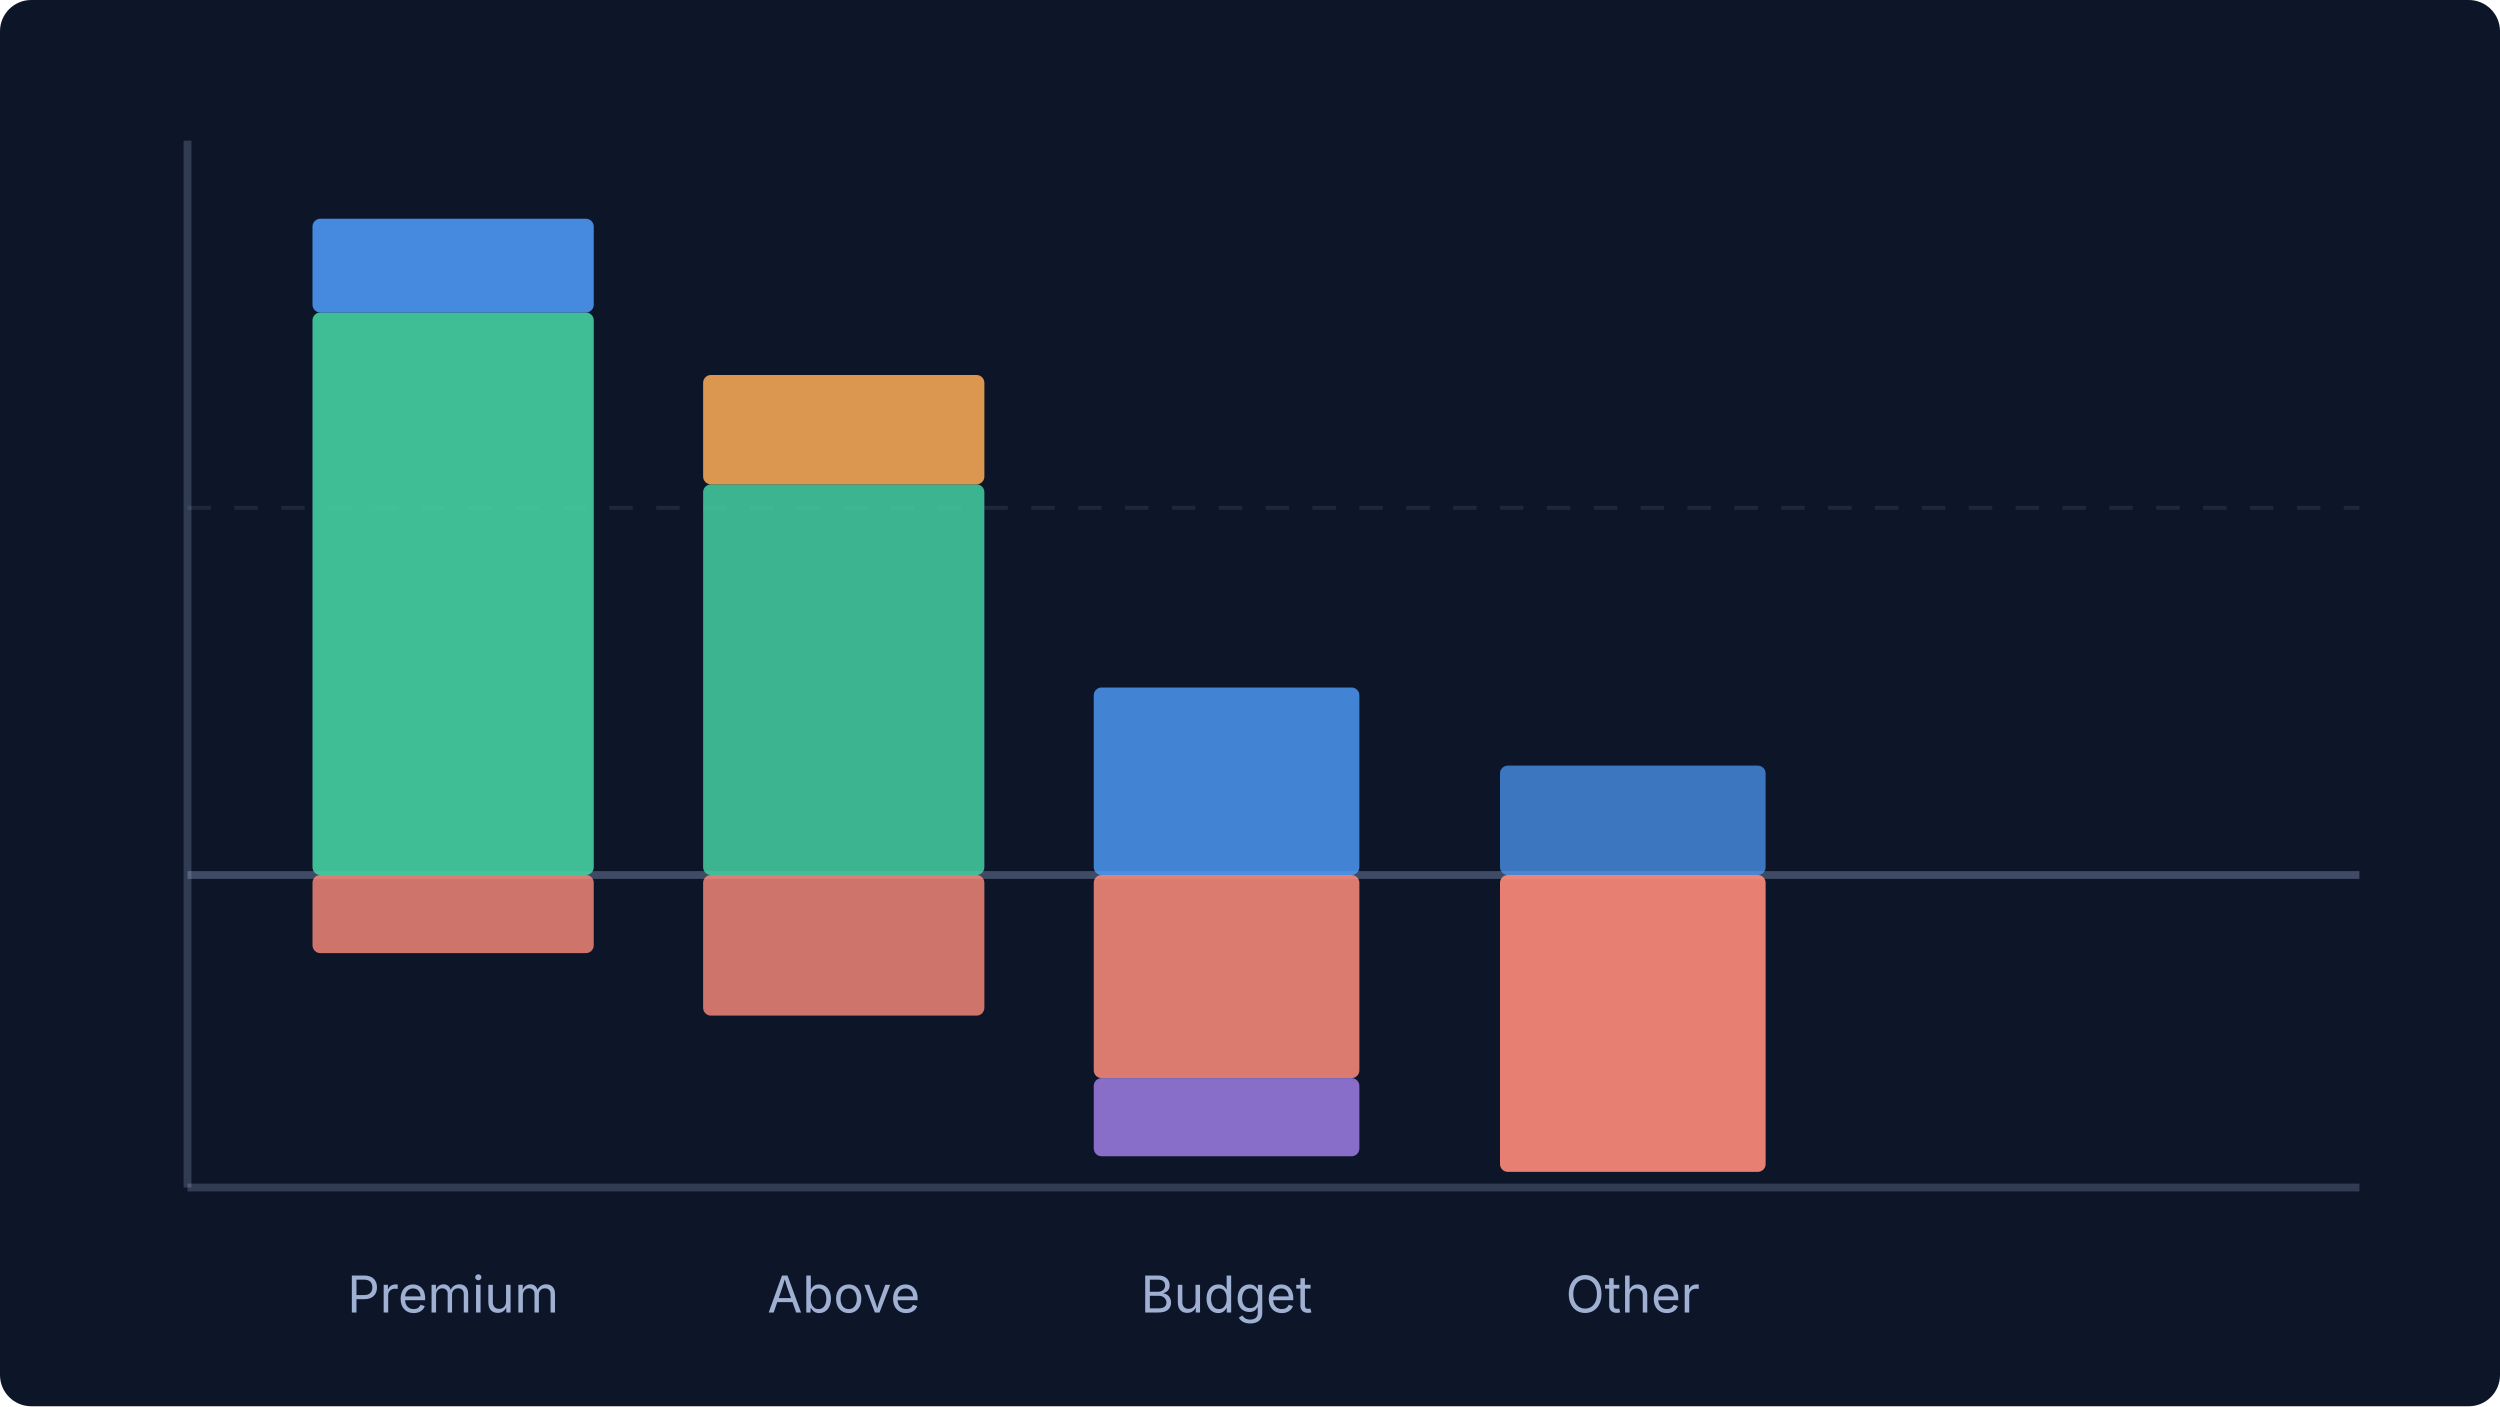
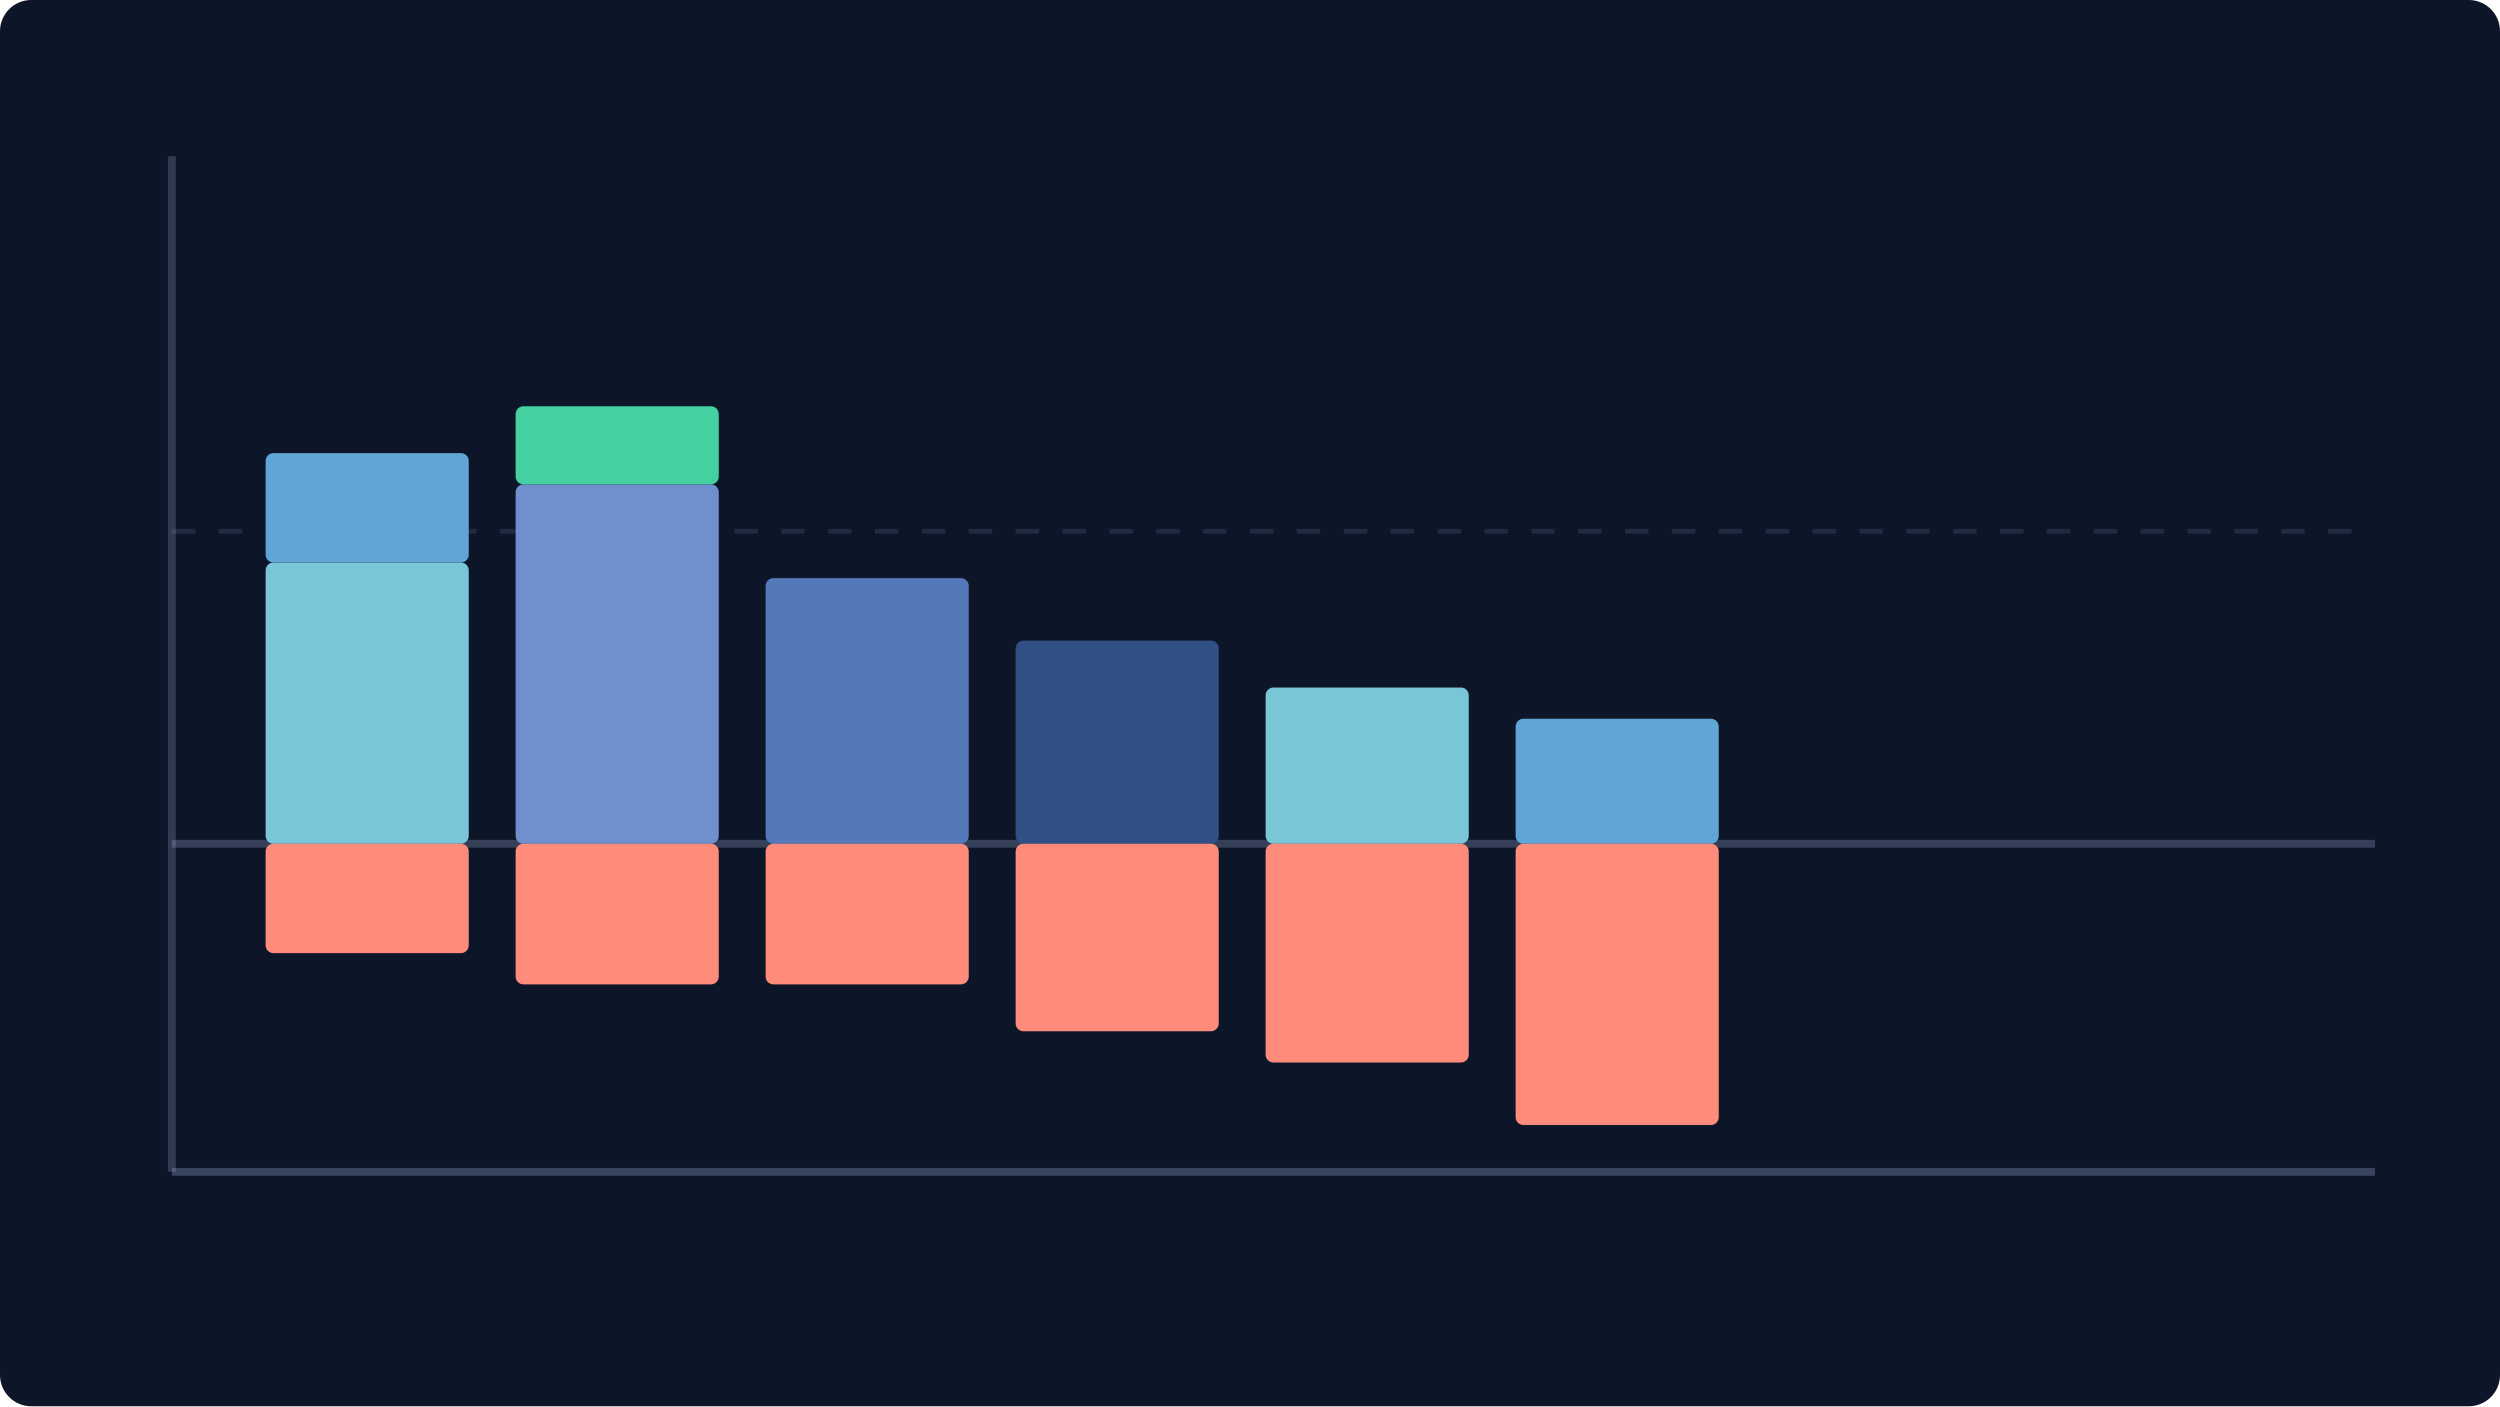
<svg xmlns="http://www.w3.org/2000/svg" width="320" height="180" viewBox="0 0 320 180" fill="none">
  <rect width="320" height="180" rx="4" fill="#0d1528" />
-   <line x1="24" y1="152" x2="302" y2="152" stroke="rgba(159,176,211,.25)" stroke-width="1" />
-   <line x1="24" y1="18" x2="24" y2="152" stroke="rgba(159,176,211,.25)" stroke-width="1" />
-   <line x1="24" y1="112" x2="302" y2="112" stroke="rgba(159,176,211,.35)" stroke-width="1" />
-   <line x1="24" y1="65" x2="302" y2="65" stroke="rgba(159,176,211,.12)" stroke-width="0.5" stroke-dasharray="3 3" />
-   <rect x="40" y="40" width="36" height="72" fill="#45d0a2" rx="1" opacity=".9" />
-   <rect x="40" y="28" width="36" height="12" fill="#4f9fff" rx="1" opacity=".85" />
-   <rect x="40" y="112" width="36" height="10" fill="#ff8c7a" rx="1" opacity=".8" />
-   <rect x="90" y="62" width="36" height="50" fill="#45d0a2" rx="1" opacity=".85" />
-   <rect x="90" y="48" width="36" height="14" fill="#ffae57" rx="1" opacity=".85" />
-   <rect x="90" y="112" width="36" height="18" fill="#ff8c7a" rx="1" opacity=".8" />
-   <rect x="140" y="88" width="34" height="24" fill="#4f9fff" rx="1" opacity=".8" />
-   <rect x="140" y="112" width="34" height="26" fill="#ff8c7a" rx="1" opacity=".85" />
-   <rect x="140" y="138" width="34" height="10" fill="#b28cff" rx="1" opacity=".75" />
-   <rect x="192" y="98" width="34" height="14" fill="#4f9fff" rx="1" opacity=".7" />
-   <rect x="192" y="112" width="34" height="38" fill="#ff8c7a" rx="1" opacity=".9" />
-   <text x="58" y="168" fill="#9fb0d3" font-size="6.5" font-family="Inter,Arial" text-anchor="middle">Premium</text>
-   <text x="108" y="168" fill="#9fb0d3" font-size="6.5" font-family="Inter,Arial" text-anchor="middle">Above</text>
-   <text x="157" y="168" fill="#9fb0d3" font-size="6.5" font-family="Inter,Arial" text-anchor="middle">Budget</text>
-   <text x="209" y="168" fill="#9fb0d3" font-size="6.5" font-family="Inter,Arial" text-anchor="middle">Other</text>
+   <line x1="22" y1="150" x2="304" y2="150" stroke="rgba(159,176,211,.3)" stroke-width="1" />
+   <line x1="22" y1="20" x2="22" y2="150" stroke="rgba(159,176,211,.24)" stroke-width="1" />
+   <line x1="22" y1="108" x2="304" y2="108" stroke="rgba(159,176,211,.28)" stroke-width="1" />
+   <line x1="22" y1="68" x2="304" y2="68" stroke="rgba(159,176,211,.14)" stroke-width="0.6" stroke-dasharray="3 3" />
+   <rect x="34" y="72" width="26" height="36" fill="#79c6d6" rx="1" />
+   <rect x="34" y="58" width="26" height="14" fill="#5fa6d6" rx="1" />
+   <rect x="34" y="108" width="26" height="14" fill="#ff8c7a" rx="1" />
+   <rect x="66" y="62" width="26" height="46" fill="#6f8fce" rx="1" />
+   <rect x="66" y="52" width="26" height="10" fill="#45d0a2" rx="1" />
+   <rect x="66" y="108" width="26" height="18" fill="#ff8c7a" rx="1" />
+   <rect x="98" y="74" width="26" height="34" fill="#5479bb" rx="1" />
+   <rect x="98" y="108" width="26" height="18" fill="#ff8c7a" rx="1" />
+   <rect x="130" y="82" width="26" height="26" fill="#304f84" rx="1" />
+   <rect x="130" y="108" width="26" height="24" fill="#ff8c7a" rx="1" />
+   <rect x="162" y="88" width="26" height="20" fill="#79c6d6" rx="1" />
+   <rect x="162" y="108" width="26" height="28" fill="#ff8c7a" rx="1" />
+   <rect x="194" y="92" width="26" height="16" fill="#5fa6d6" rx="1" />
+   <rect x="194" y="108" width="26" height="36" fill="#ff8c7a" rx="1" />
</svg>
